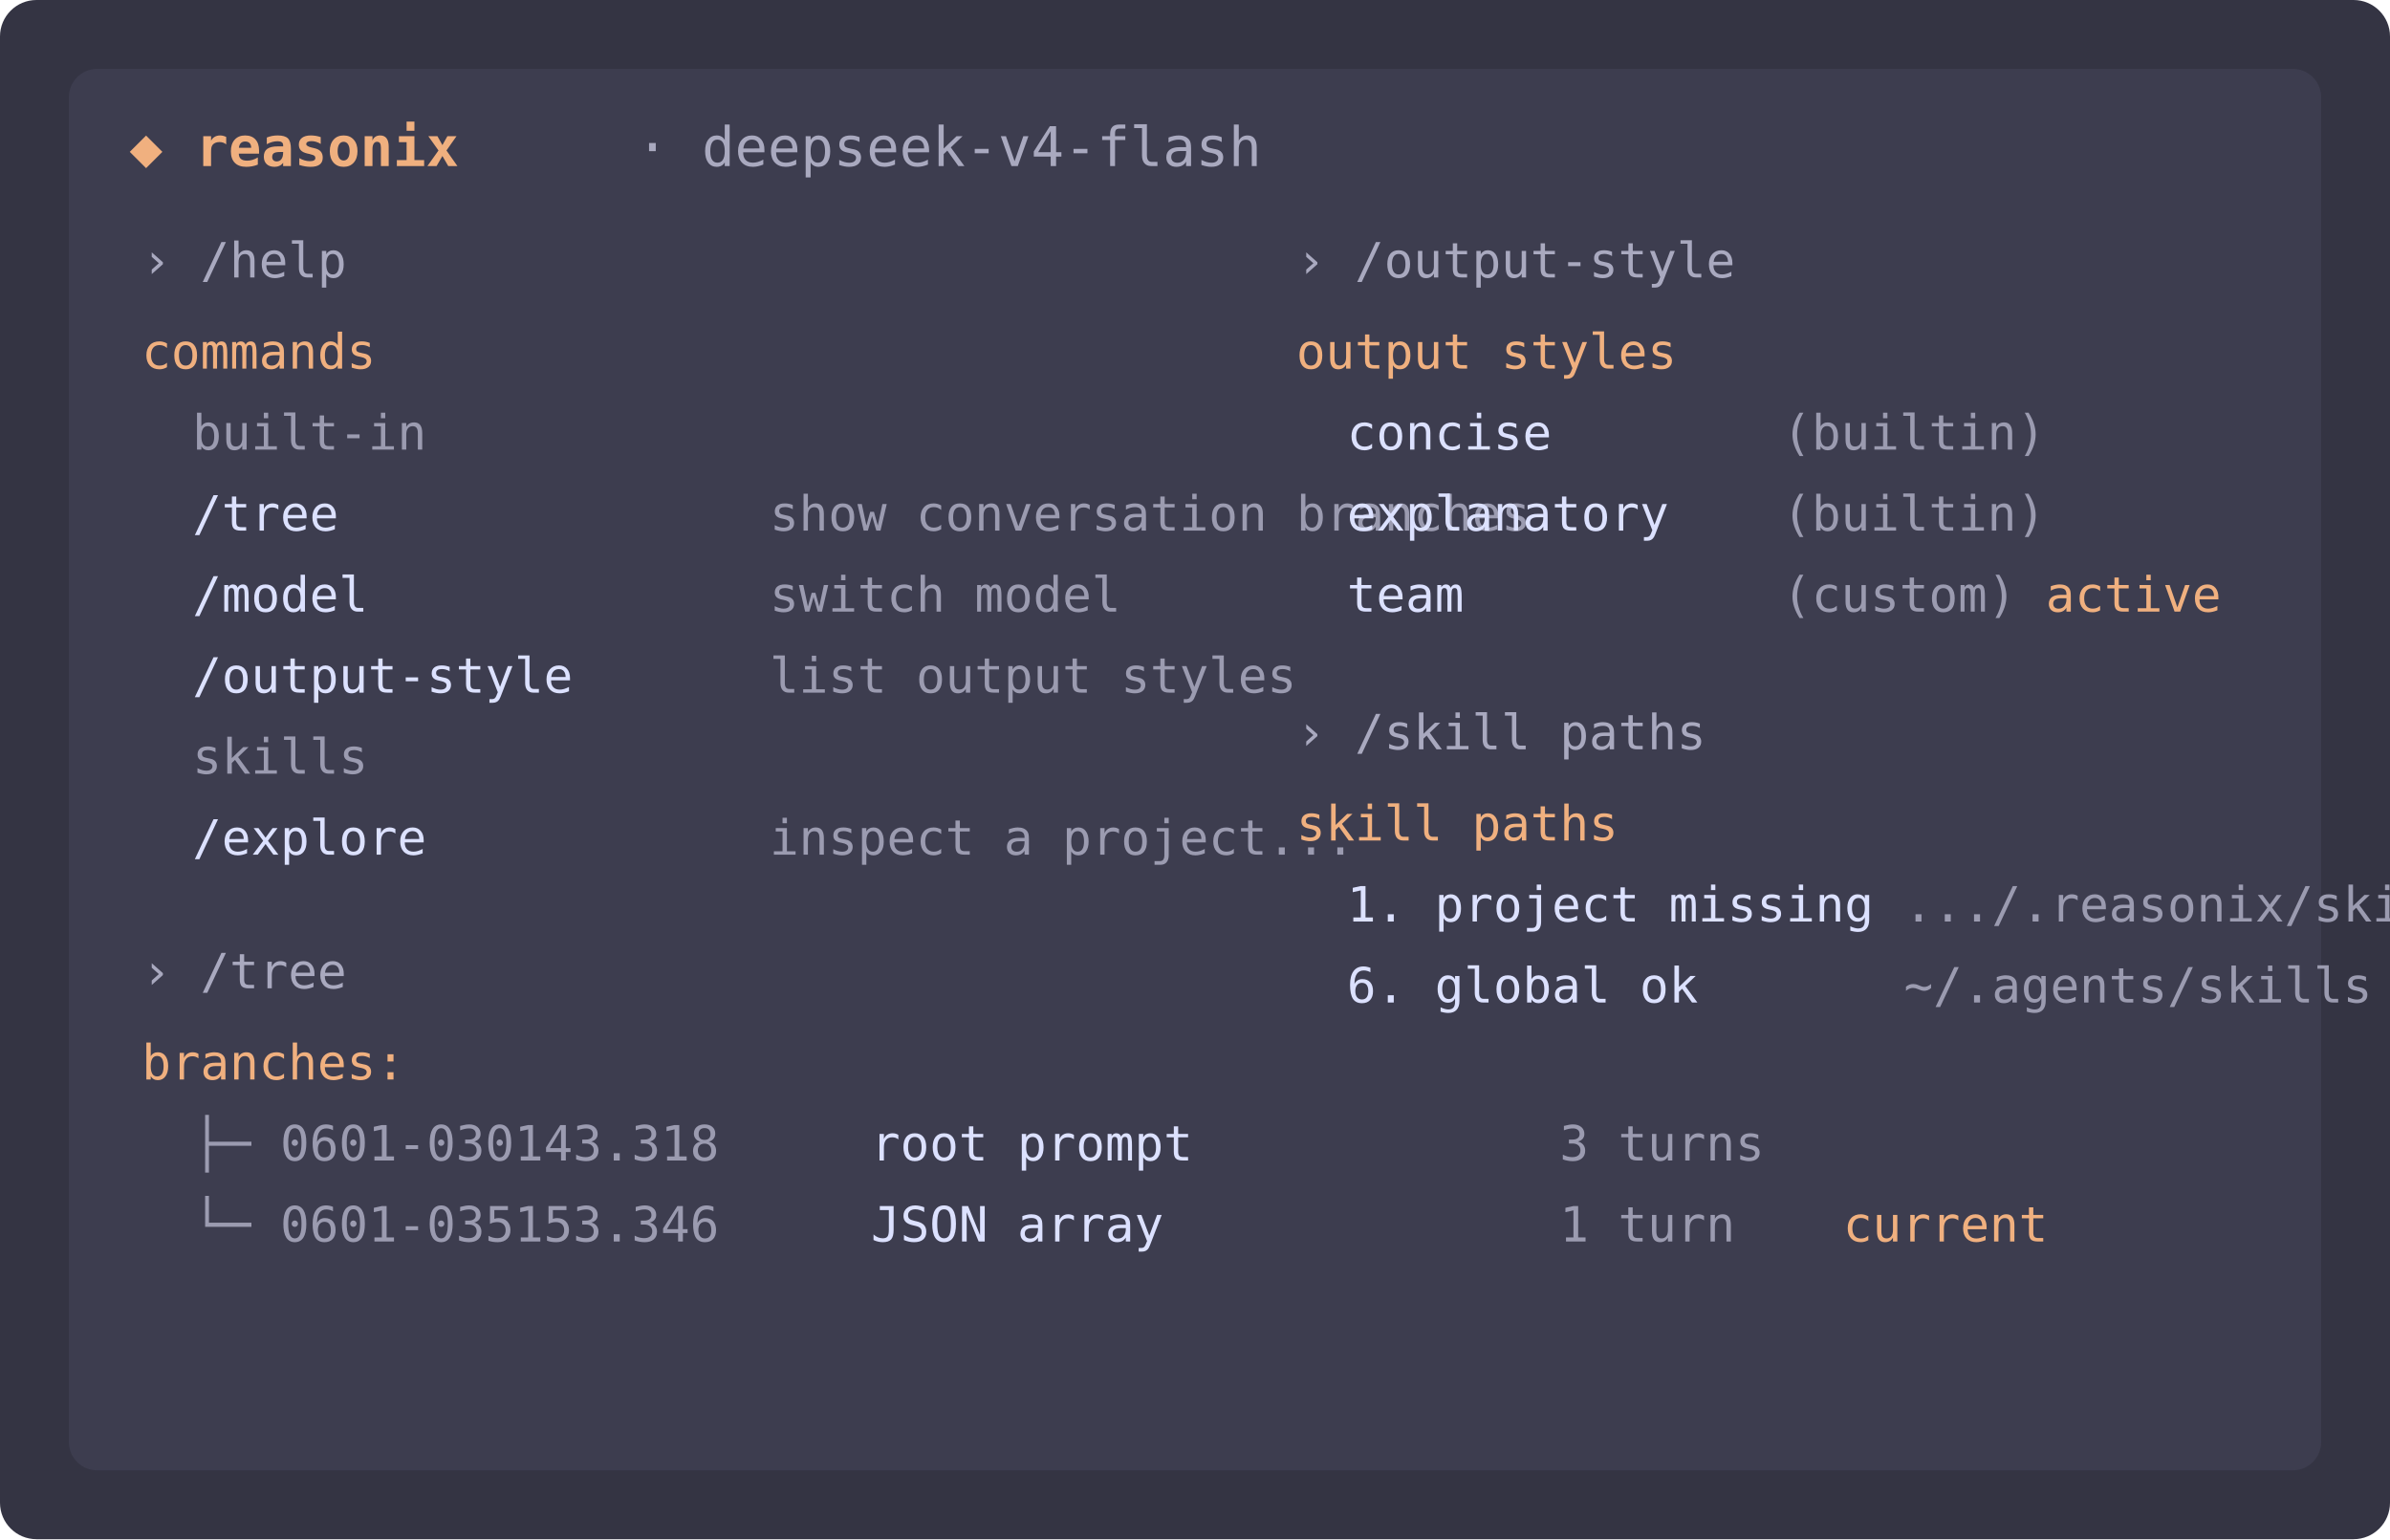
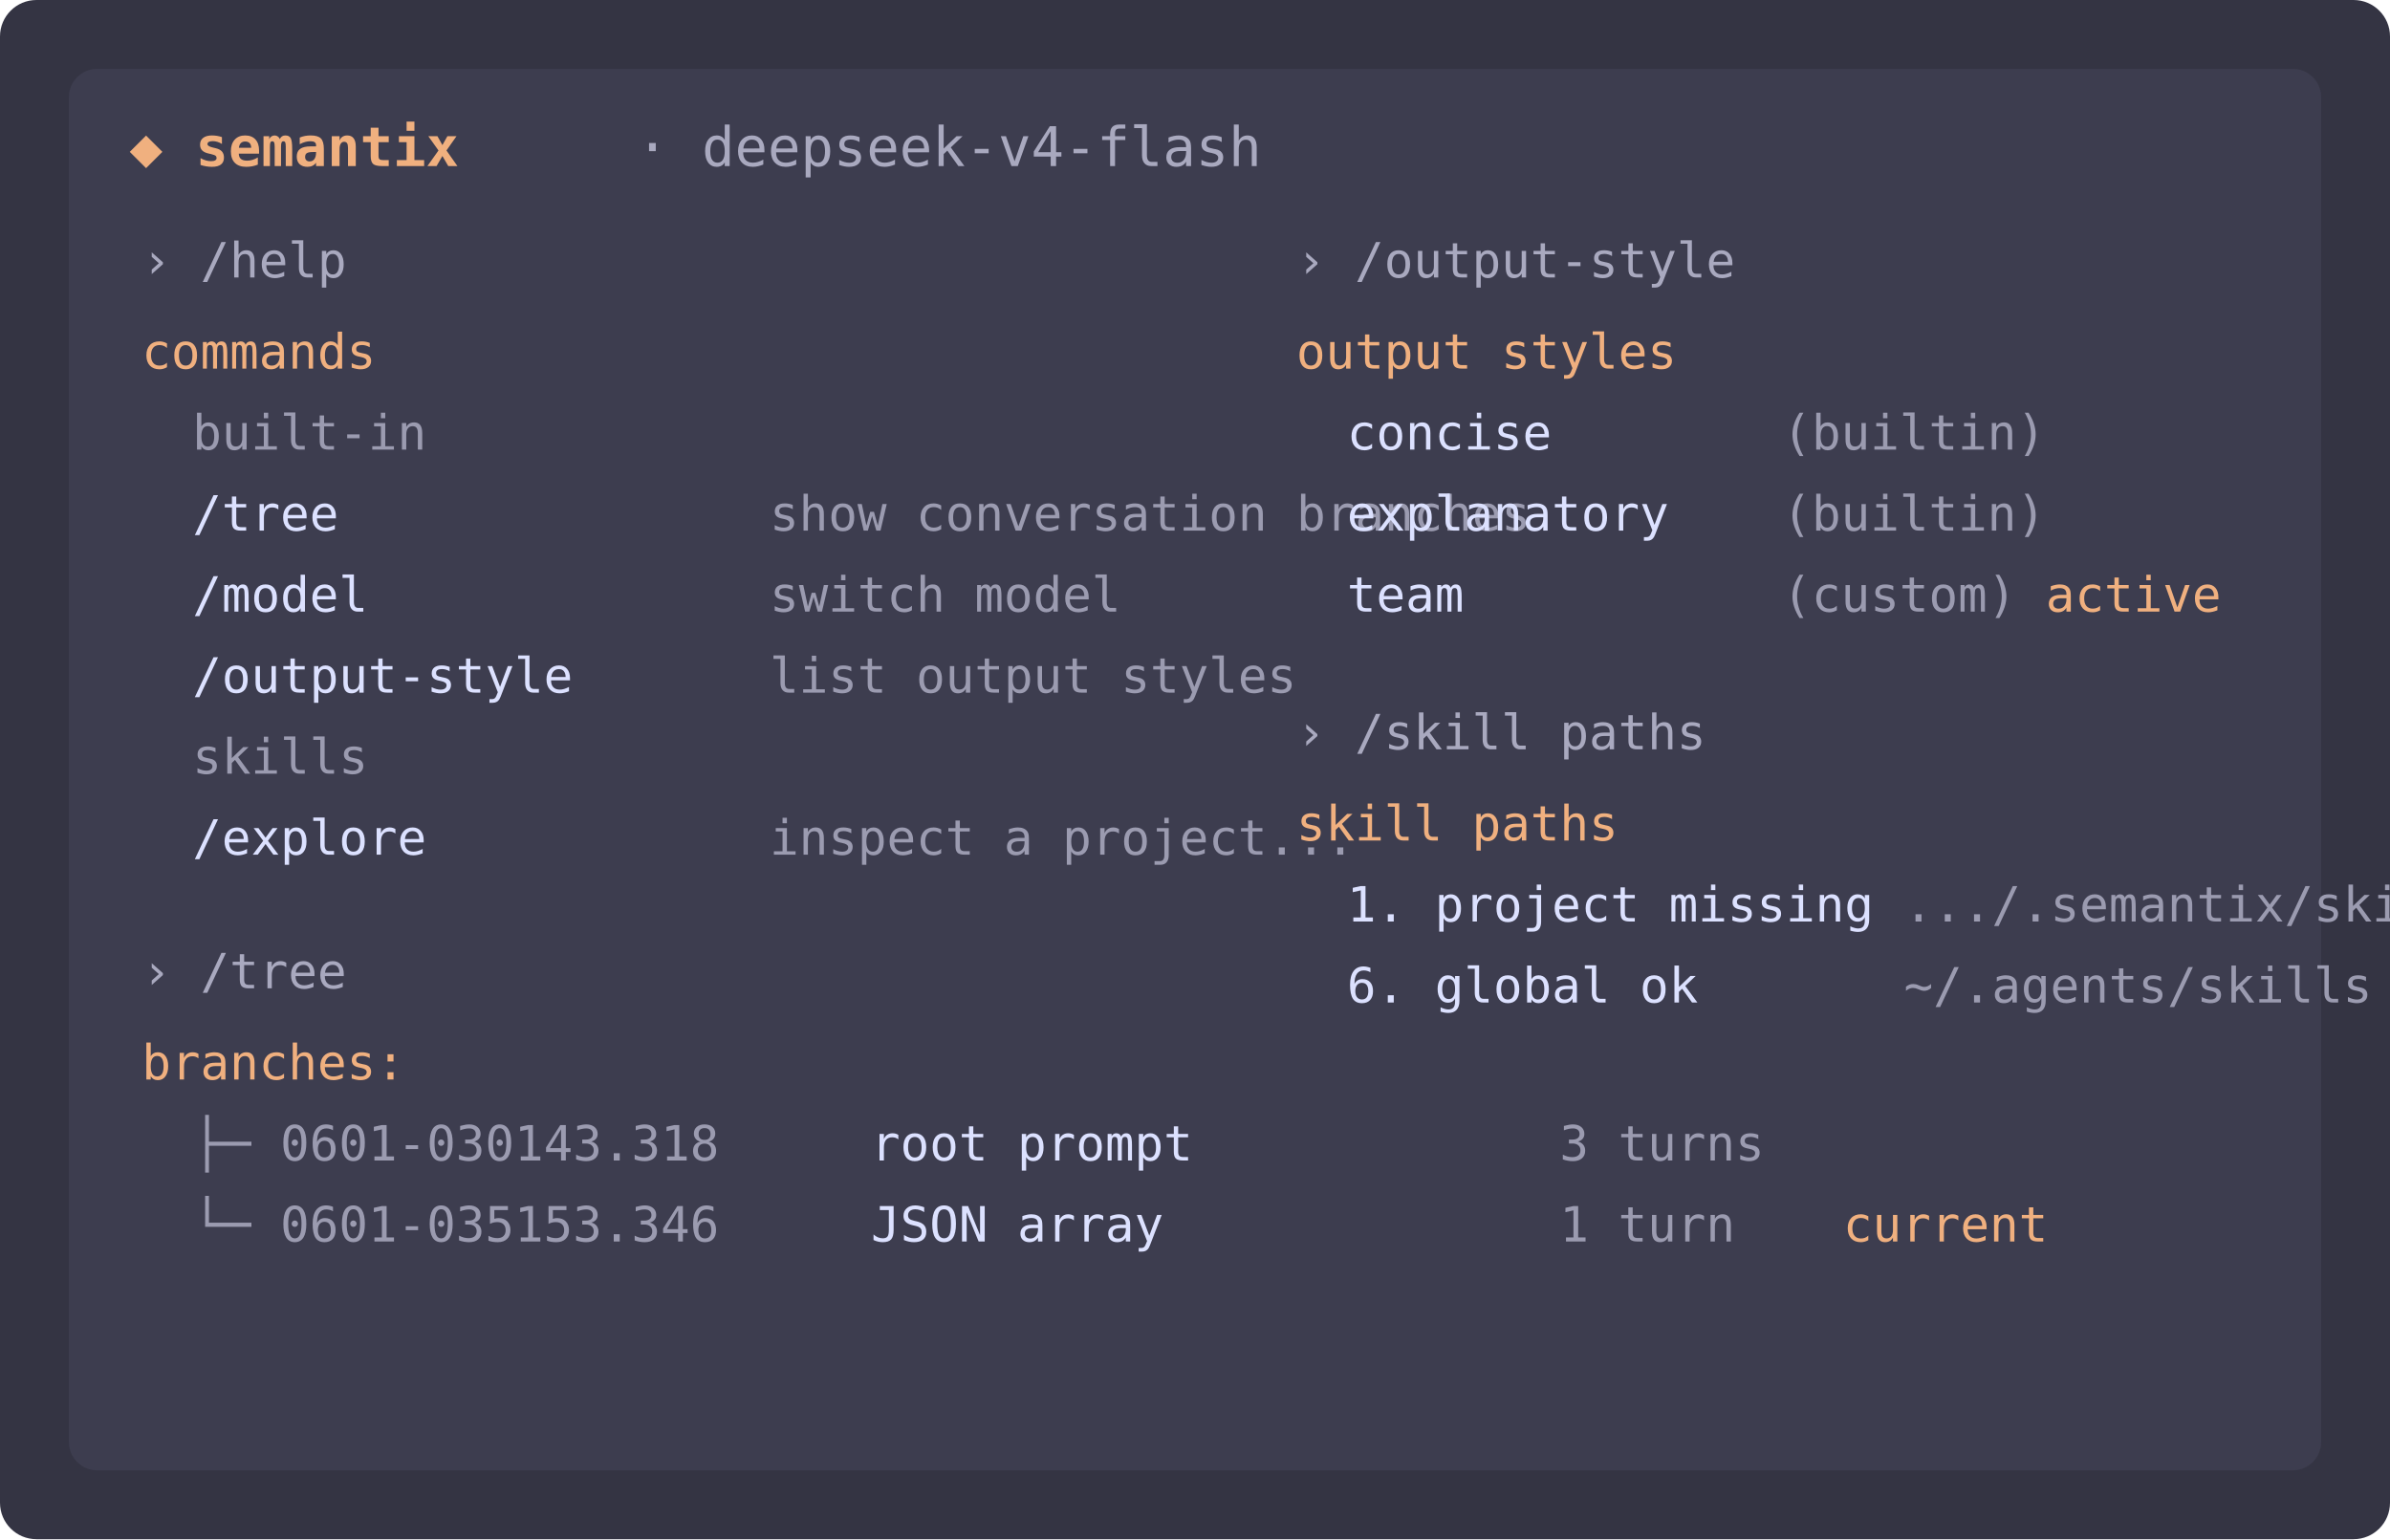
<svg xmlns="http://www.w3.org/2000/svg" width="1180" height="760" viewBox="0 0 1180 760" role="img" aria-labelledby="title desc">
  <rect width="1180" height="760" rx="18" fill="#343443" />
  <rect x="34" y="34" width="1112" height="692" rx="14" fill="#3d3d4f" />
-   <text x="64" y="82" fill="#f0b07f" font-family="Menlo, Consolas, monospace" font-size="27" font-weight="700">◆ reasonix</text>
+   <text x="64" y="82" fill="#f0b07f" font-family="Menlo, Consolas, monospace" font-size="27" font-weight="700">◆ semantix</text>
  <text x="314" y="82" fill="#a9a9bf" font-family="Menlo, Consolas, monospace" font-size="27">· deepseek-v4-flash</text>
  <g font-family="Menlo, Consolas, monospace" font-size="24">
    <text x="70" y="137" fill="#a9a9bf">› /help</text>
    <text x="70" y="182" fill="#f0b07f">commands</text>
    <text x="95" y="222" fill="#9b9bb0">built-in</text>
    <text x="95" y="262" fill="#dce1ff">/tree</text>
    <text x="380" y="262" fill="#9b9bb0">show conversation branches</text>
    <text x="95" y="302" fill="#dce1ff">/model</text>
    <text x="380" y="302" fill="#9b9bb0">switch model</text>
    <text x="95" y="342" fill="#dce1ff">/output-style</text>
    <text x="380" y="342" fill="#9b9bb0">list output styles</text>
    <text x="95" y="382" fill="#9b9bb0">skills</text>
    <text x="95" y="422" fill="#dce1ff">/explore</text>
    <text x="380" y="422" fill="#9b9bb0">inspect a project...</text>
    <text x="70" y="488" fill="#a9a9bf">› /tree</text>
    <text x="70" y="533" fill="#f0b07f">branches:</text>
    <text x="95" y="573" fill="#9b9bb0">├─ 0601-030143.318</text>
    <text x="430" y="573" fill="#dce1ff">root prompt</text>
    <text x="770" y="573" fill="#9b9bb0">3 turns</text>
    <text x="95" y="613" fill="#9b9bb0">└─ 0601-035153.346</text>
    <text x="430" y="613" fill="#dce1ff">JSON array</text>
    <text x="770" y="613" fill="#9b9bb0">1 turn</text>
    <text x="910" y="613" fill="#f0b07f">current</text>
    <text x="640" y="137" fill="#a9a9bf">› /output-style</text>
    <text x="640" y="182" fill="#f0b07f">output styles</text>
    <text x="665" y="222" fill="#dce1ff">concise</text>
    <text x="880" y="222" fill="#9b9bb0">(builtin)</text>
    <text x="665" y="262" fill="#dce1ff">explanatory</text>
    <text x="880" y="262" fill="#9b9bb0">(builtin)</text>
    <text x="665" y="302" fill="#dce1ff">team</text>
    <text x="880" y="302" fill="#9b9bb0">(custom)</text>
    <text x="1010" y="302" fill="#f0b07f">active</text>
    <text x="640" y="370" fill="#a9a9bf">› /skill paths</text>
    <text x="640" y="415" fill="#f0b07f">skill paths</text>
    <text x="665" y="455" fill="#dce1ff">1. project  missing</text>
-     <text x="940" y="455" fill="#9b9bb0">.../.reasonix/skills</text>
+     <text x="940" y="455" fill="#9b9bb0">.../.semantix/skills</text>
    <text x="665" y="495" fill="#dce1ff">6. global   ok</text>
    <text x="940" y="495" fill="#9b9bb0">~/.agents/skills</text>
  </g>
</svg>
